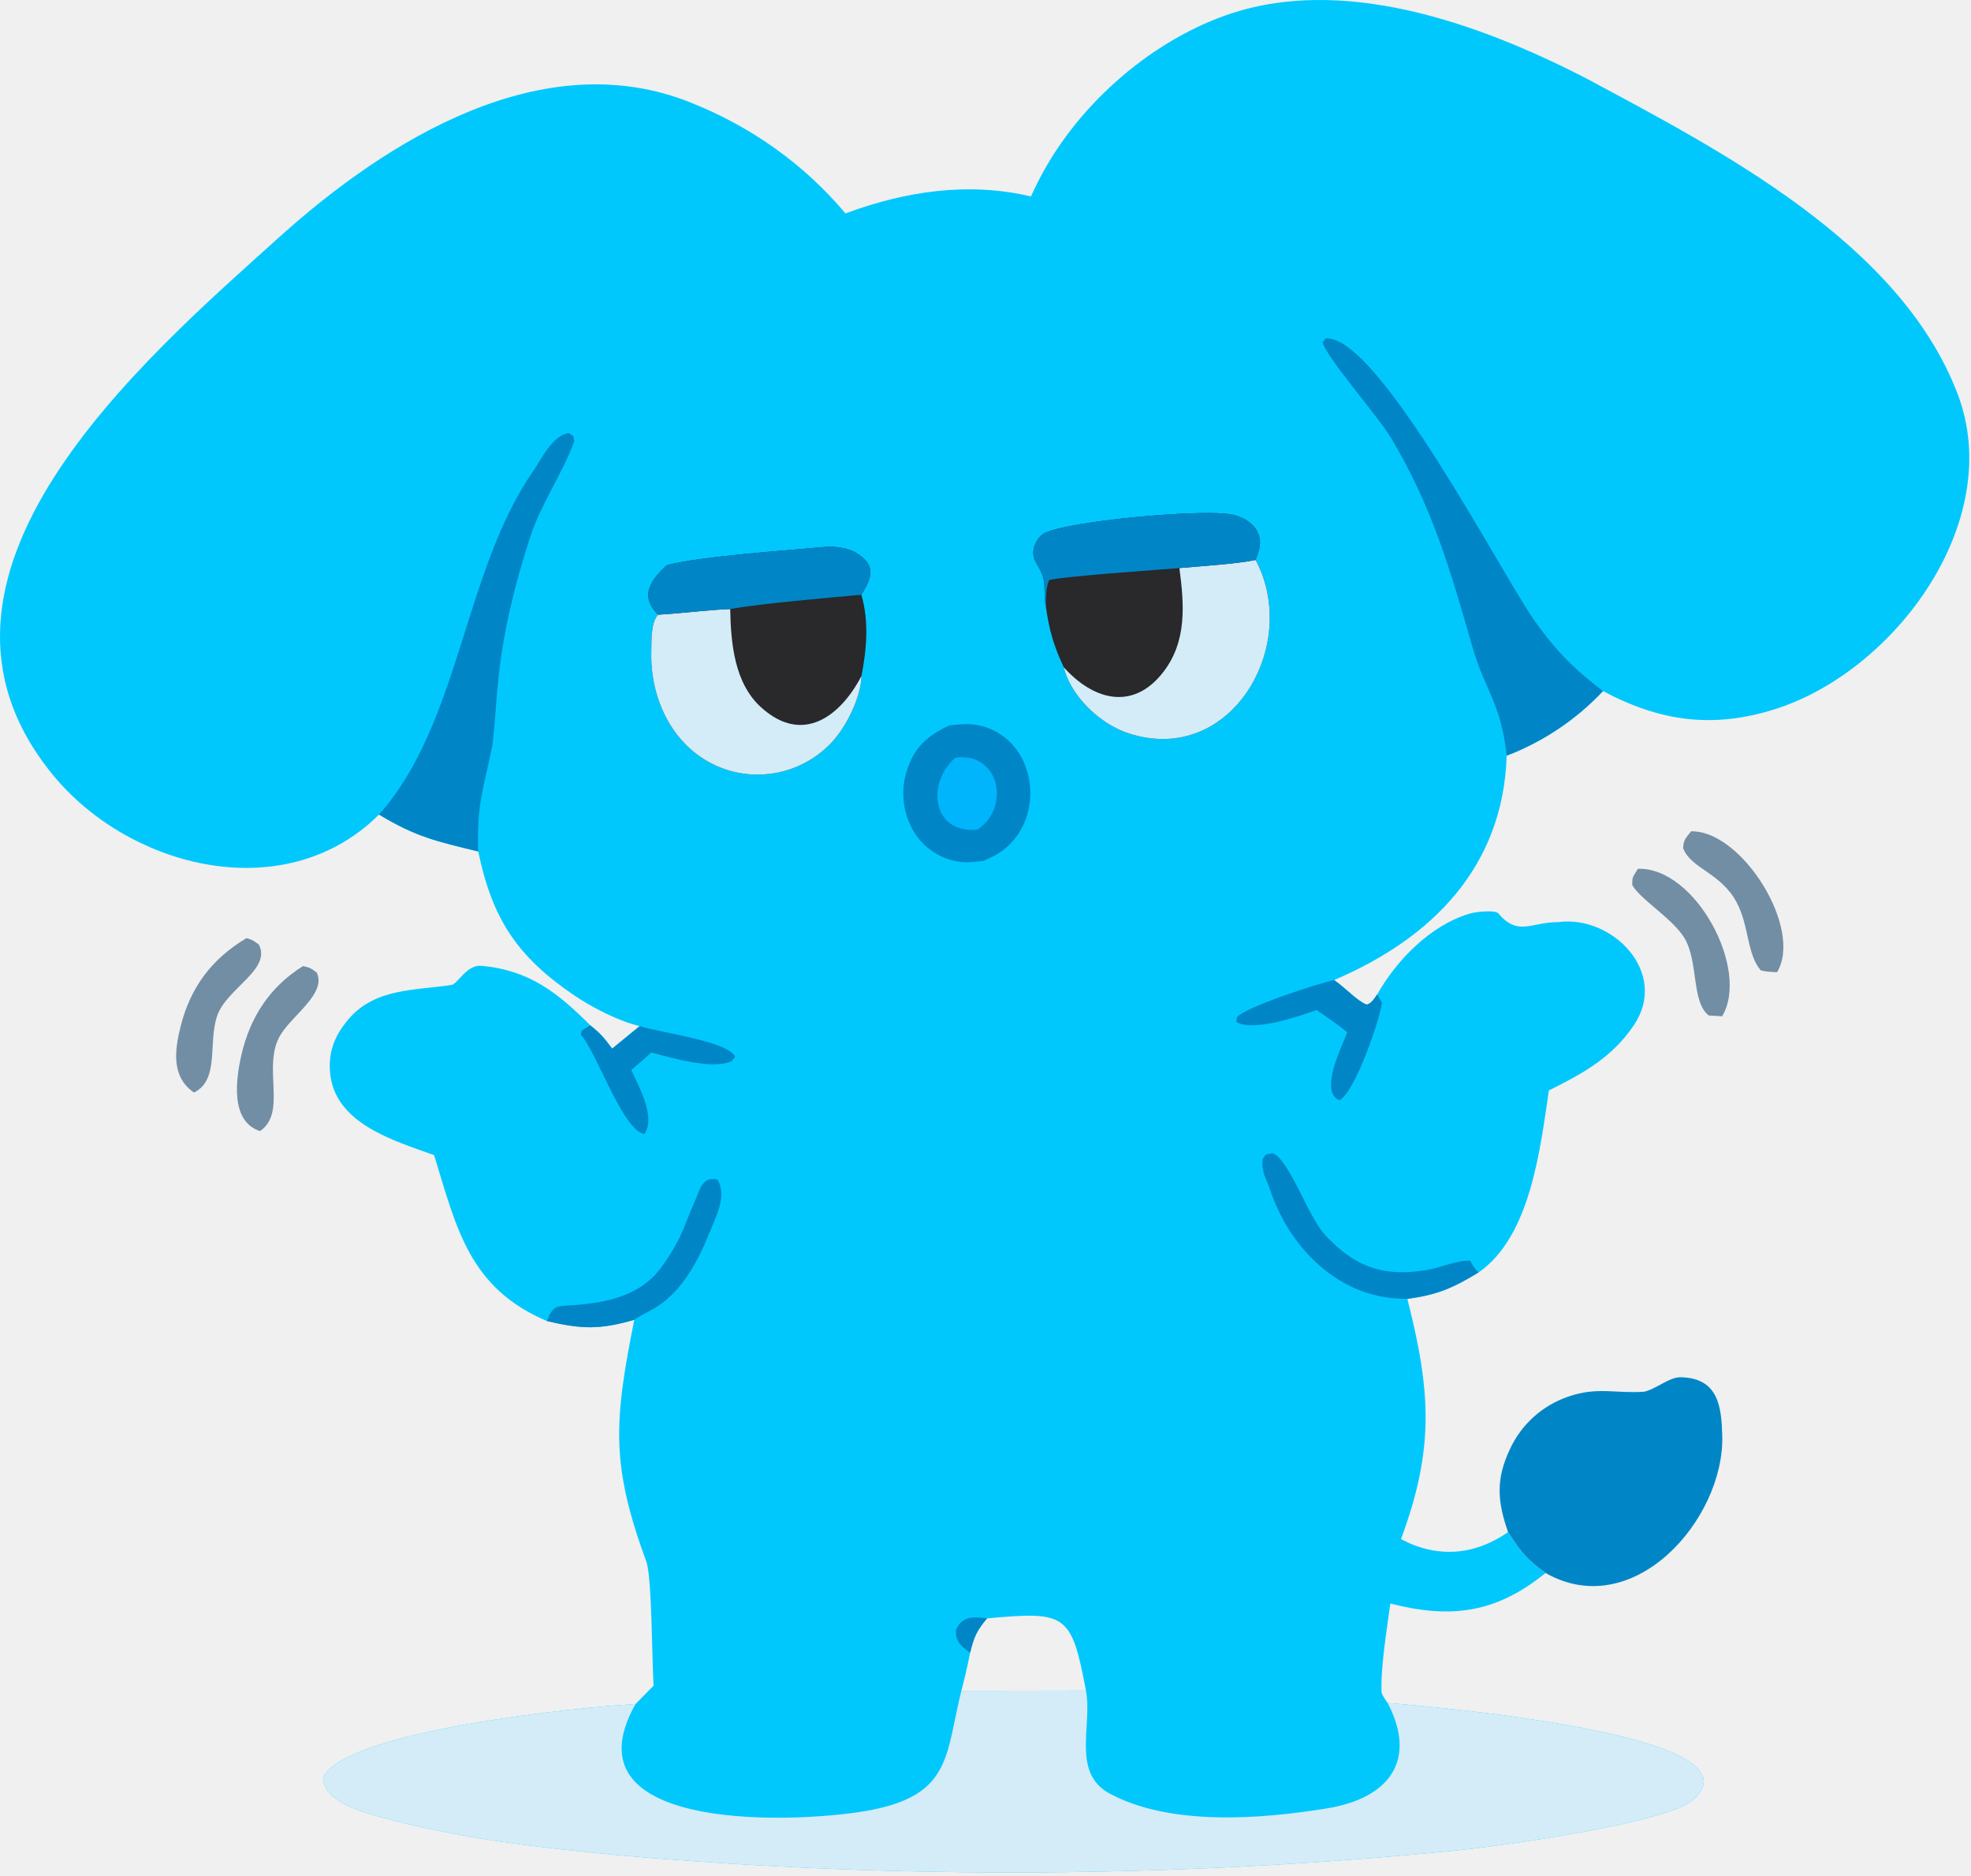
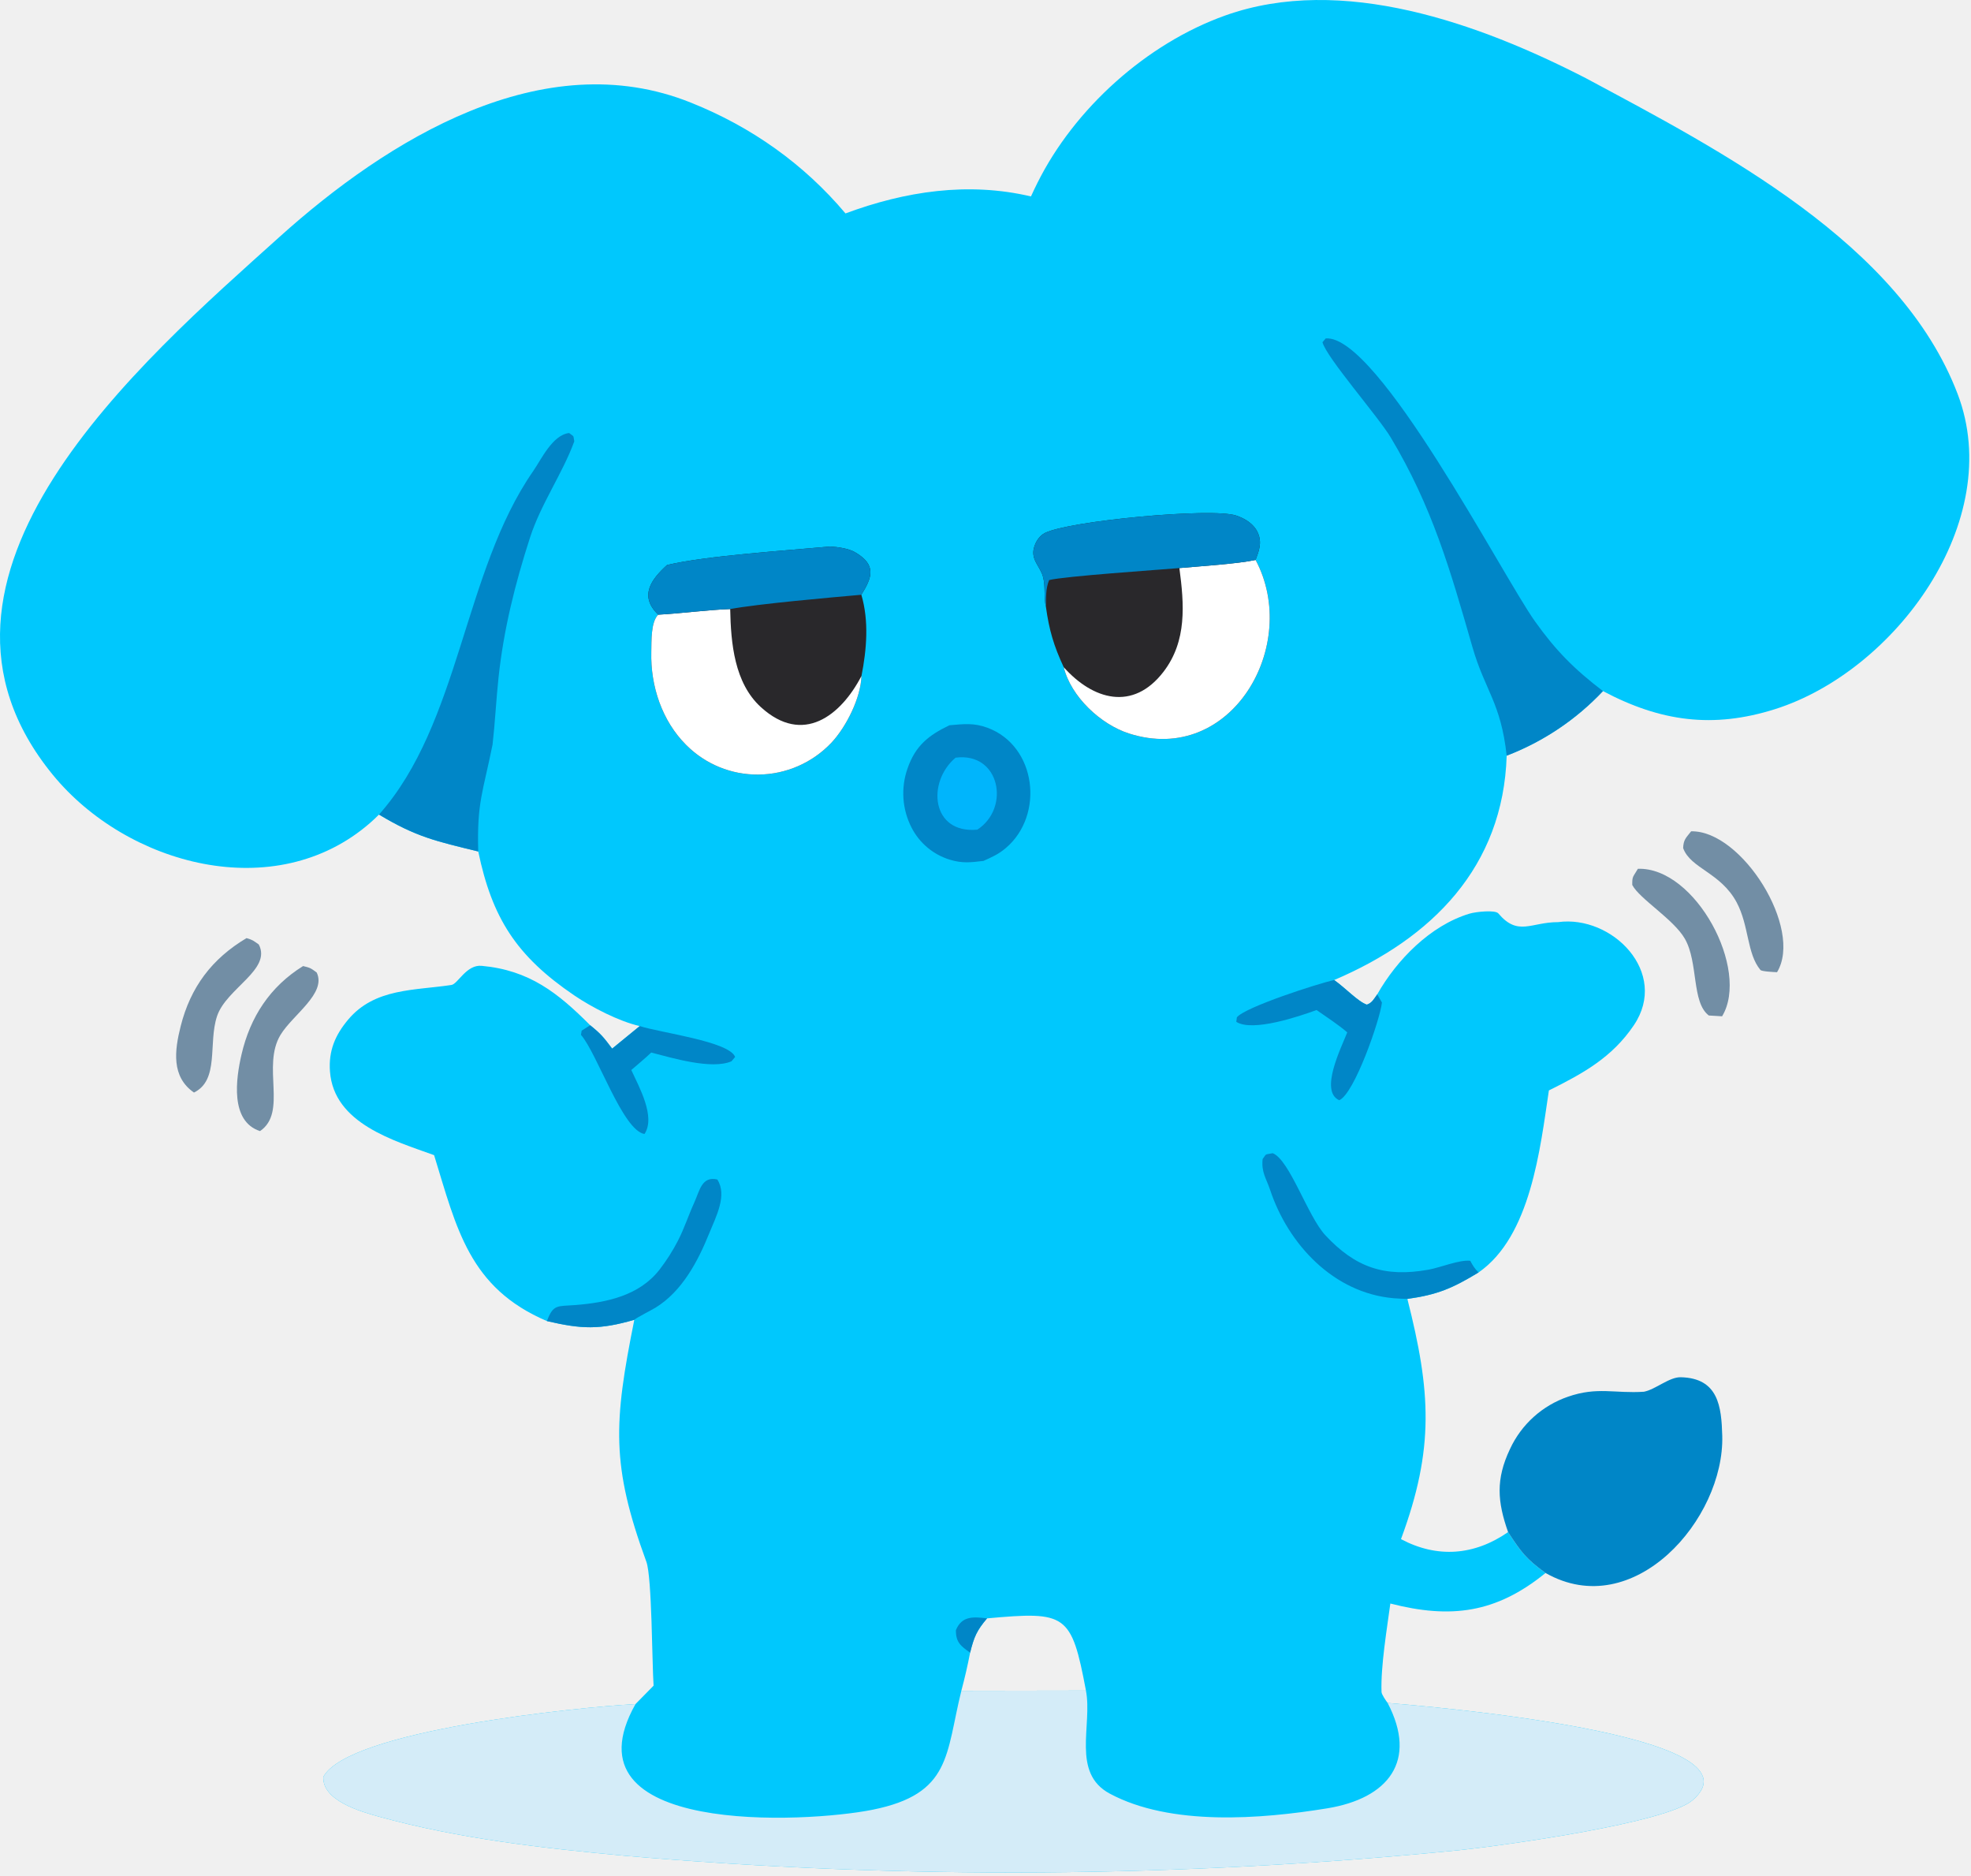
<svg xmlns="http://www.w3.org/2000/svg" width="637" height="606" viewBox="0 0 637 606" fill="none">
  <path d="M333.193 63.469C333.855 62.014 334.544 60.571 335.258 59.14C347.24 35.064 370.592 14.059 395.974 5.006C433.696 -8.447 478.106 7.566 512.525 25.262C556.268 48.726 614.09 78.514 632.69 127.323C648.327 168.356 612.455 216.84 573.725 229.119C553.623 235.492 536.651 233.157 518.056 223.304C509.383 232.511 498.746 239.644 486.938 244.173C485.818 280.152 462.764 303.207 431.182 316.668C434.768 319.179 438.939 323.694 441.745 324.619C443.441 324.042 444.024 322.793 445.105 321.288C451.389 310.207 462.211 299.077 474.85 295.238C477.065 294.566 483.246 293.967 484.231 295.13C490.617 302.672 494.756 297.944 503.548 297.956C521.033 295.572 539.552 314.247 528.016 331.304C521.009 341.663 511.718 346.812 500.579 352.339C497.767 371.077 494.73 399.468 477.856 411.148C469.456 416.231 464.654 418.334 454.844 419.7C462.416 449.586 463.66 467.948 452.781 497.32C464.507 503.551 476.486 502.617 487.394 495.05C491.667 501.622 493.221 503.68 499.501 508.26C483.475 521.29 468.842 523.13 449.34 518.128C448.253 526.231 446.201 538.417 446.489 546.694C446.517 547.528 447.908 549.496 448.463 550.249C459.16 551.194 572.053 560.183 546.99 581.702C538.523 588.972 486.893 596.207 471.625 597.824C381.947 606.791 291.63 607.393 201.841 599.624C175.067 597.129 148.449 594.135 122.434 586.981C116.366 585.312 104.1 581.737 104.507 574.128C112.586 559.109 186.569 551.661 205.389 550.612L211.229 544.671C210.721 537.222 210.715 509.609 208.902 504.653C197.459 473.375 198.326 459.717 204.998 426.454C193.721 429.714 187.961 429.47 176.763 426.865C151.613 416.146 147.587 396.933 140.295 373.251C127.469 368.587 107.885 363.118 106.642 346.204C106.153 339.551 108.311 334.466 112.518 329.457C121.107 319.232 133.929 320.087 145.916 318.255C147.966 317.933 150.733 311.629 155.65 312.075C171.069 313.477 180.32 320.823 190.748 331.282C194.306 334.159 195.05 335.138 197.84 338.829L206.754 331.543C200.073 330.039 191.275 325.489 185.6 321.639C166.865 308.925 159.047 296.632 154.561 275.127C141.016 271.823 134.563 270.467 122.488 263.201C121.573 264.118 120.628 265.004 119.654 265.86C88.936 292.674 40.957 279.557 17.052 250.338C-35.365 186.269 45.695 116.711 90.326 76.555C125.13 45.241 175.455 13.88 223.368 33.196C242.858 40.983 259.802 52.994 273.248 68.961C292.53 61.795 312.896 58.694 333.193 63.469ZM313.529 534.004C312.731 538.142 311.785 542.252 310.693 546.323L350.962 546.256C346.269 521.36 344.599 520.602 319.013 522.924C315.671 526.849 314.789 528.926 313.529 534.004Z" fill="#00C8FD" />
-   <path d="M310.693 546.323L350.962 546.256C353.118 557.465 346.182 572.865 358.668 579.556C378.342 590.099 407.454 587.809 428.924 584.307C448.707 581.08 458.252 568.996 448.464 550.248C459.16 551.194 572.053 560.182 546.99 581.701C538.524 588.971 486.893 596.207 471.625 597.823C381.948 606.79 291.63 607.393 201.841 599.623C175.068 597.129 148.449 594.135 122.434 586.98C116.367 585.312 104.1 581.737 104.507 574.127C112.587 559.109 186.569 551.661 205.389 550.611C181.363 593.226 260.496 589.073 281.974 584.765C307.522 579.64 305.606 566.846 310.693 546.323Z" fill="#D4ECF8" />
+   <path d="M310.692 546.323L350.961 546.256C353.117 557.465 346.181 572.865 358.667 579.556C378.341 590.099 407.453 587.809 428.923 584.307C448.706 581.08 458.251 568.996 448.463 550.248C459.159 551.194 572.052 560.182 546.989 581.701C538.523 588.971 486.892 596.207 471.624 597.823C381.947 606.79 291.629 607.393 201.84 599.623C175.067 597.129 148.448 594.135 122.433 586.98C116.366 585.312 104.099 581.737 104.506 574.127C112.586 559.109 186.568 551.661 205.388 550.611C181.362 593.226 260.495 589.073 281.973 584.765C307.521 579.64 305.605 566.846 310.692 546.323Z" fill="#D4ECF8" />
  <path d="M486.938 244.172C485.072 227.002 479.905 223.109 475.864 209.059C468.719 184.214 462.935 163.875 449.471 141.362C445.447 134.631 428.65 115.469 427.406 110.58L428.452 109.352C445.307 107.986 485.54 185.993 496.087 200.776C502.818 210.212 508.702 216.156 518.057 223.304C509.384 232.511 498.747 239.644 486.938 244.172Z" fill="#0086C7" />
  <path d="M122.488 263.201C148.715 233.726 149.758 184.727 172.283 152.277C174.964 148.416 178.531 140.558 183.931 139.916C185.71 141.313 185.188 140.433 185.6 142.612C181.79 153.04 174.816 162.804 171.292 173.708C166.477 188.608 162.77 203.386 161.11 218.996C160.345 226.183 160.006 233.422 159.187 240.596C156.1 255.953 154.095 259.254 154.561 275.128C141.016 271.823 134.563 270.467 122.488 263.201Z" fill="#0086C7" />
  <path d="M454.845 419.7C453.357 419.672 451.872 419.597 450.39 419.476C431.004 417.794 416.351 402.082 410.498 384.515C409.227 380.703 407.625 378.877 408.059 374.522C409.438 372.596 408.641 373.17 411.327 372.62C416.807 374.779 422.639 393.04 428.361 399.163C438 409.48 447.397 412.81 461.626 410.264C465.586 409.556 471.621 406.999 475.16 407.378C476.031 408.981 476.546 409.878 477.856 411.147C469.456 416.231 464.654 418.334 454.845 419.7Z" fill="#0086C7" />
  <path d="M176.764 426.865C178.812 421.345 180.115 422.146 185.943 421.685C196.021 420.886 206.558 418.671 213.098 410.307C215.388 407.355 217.401 404.197 219.112 400.875C221.167 396.887 222.52 392.643 224.365 388.6C226.148 384.692 226.77 379.971 231.826 381.117C235.107 386.241 231.415 393.068 229.192 398.559C225.574 407.501 220.477 417.207 211.905 422.498C210.634 423.282 205.705 425.775 204.998 426.453C193.721 429.714 187.962 429.47 176.764 426.865Z" fill="#0086C7" />
  <path d="M425.498 326.361C420.029 328.345 404.858 333.555 399.551 330.175L399.734 328.726C402.293 325.422 426.273 317.698 431.182 316.668C434.768 319.179 438.939 323.694 441.745 324.619C443.441 324.042 444.024 322.792 445.105 321.288L446.622 323.937C446.052 329.306 437.747 353.422 432.822 355.5C426.349 352.604 433.478 338.54 435.411 333.579C432.662 331.178 428.571 328.503 425.498 326.361Z" fill="#0086C7" />
  <path d="M190.748 331.281C194.306 334.158 195.05 335.138 197.84 338.829L206.754 331.542C213.472 333.719 235.695 336.484 237.584 341.523L236.403 342.926C229.93 345.703 217.146 341.803 210.462 340.095C208.662 341.844 205.969 344.057 204.028 345.739C206.538 351.223 211.982 360.886 208.287 366.416C201.235 365.277 193.018 340.376 187.754 334.371C187.831 333.92 187.908 333.469 187.986 333.018L190.748 331.281Z" fill="#0086C7" />
-   <path d="M313.529 534.004C310.482 531.842 308.893 530.638 308.939 526.726C310.873 522.011 314.692 522.42 319.013 522.924C315.671 526.849 314.789 528.926 313.529 534.004Z" fill="#0086C7" />
-   <path d="M338.039 196.172C337.285 193.03 337.921 189.79 337.156 186.628C336.277 182.995 333.032 180.982 334.192 176.887C334.735 174.966 335.947 173.091 337.723 172.204C345.592 168.278 391.671 163.947 399.529 166.589C402.479 167.581 405.349 169.347 406.595 172.327C407.893 175.43 406.877 177.995 405.79 180.934C420.413 208.31 398.067 247.572 364.924 237.02C355.714 234.087 346.108 225.093 343.784 215.584C340.555 208.665 339.077 203.607 338.039 196.172Z" fill="#29282B" />
-   <path d="M405.79 180.934C420.413 208.31 398.067 247.572 364.924 237.02C355.714 234.087 346.108 225.092 343.784 215.584C353.197 226.128 366.15 229.945 376.038 217.046C383.648 207.119 382.721 195.279 381.16 183.556C387.328 183.003 400.196 182.166 405.79 180.934Z" fill="#D4ECF8" />
-   <path d="M338.039 196.172C337.285 193.03 337.921 189.79 337.156 186.628C336.277 182.995 333.032 180.982 334.192 176.887C334.735 174.966 335.947 173.091 337.723 172.204C345.592 168.278 391.671 163.947 399.529 166.589C402.479 167.581 405.349 169.347 406.595 172.327C407.893 175.43 406.877 177.995 405.79 180.934C400.196 182.166 387.328 183.004 381.16 183.556C374.448 184.121 343.995 186.178 339.062 187.434C337.9 190.301 338.11 193.035 338.039 196.172Z" fill="#0086C7" />
-   <path d="M215.575 182.57C227.921 179.578 254.819 177.83 268.275 176.592C270.705 176.715 274.244 177.22 276.313 178.421C283.378 182.523 281.862 186.571 278.378 192.181C280.872 200.647 280.102 209.842 278.417 218.411C278.231 225.408 273.506 234.889 268.668 240.018C262.528 246.497 254.019 250.201 245.095 250.281C236.37 250.364 227.979 246.932 221.812 240.758C213.929 232.93 210.215 221.632 210.49 210.712C210.578 207.176 210.302 200.992 212.732 198.613C206.42 192.571 210.523 187.154 215.575 182.57Z" fill="#29282B" />
-   <path d="M212.732 198.613C220.515 198.195 228.119 197.092 235.987 196.795C236.206 207.843 237.334 220.685 245.92 228.501C259.518 240.88 271.741 231.248 278.416 218.411C278.231 225.409 273.506 234.889 268.668 240.019C262.528 246.498 254.019 250.202 245.095 250.281C236.37 250.365 227.979 246.933 221.812 240.759C213.929 232.93 210.215 221.633 210.49 210.712C210.578 207.177 210.301 200.992 212.732 198.613Z" fill="#D4ECF8" />
-   <path d="M215.575 182.57C227.921 179.578 254.819 177.83 268.275 176.592C270.705 176.715 274.244 177.22 276.313 178.421C283.378 182.523 281.862 186.571 278.378 192.181C268.555 193.049 245.363 195.071 235.987 196.794C228.119 197.091 220.515 198.194 212.732 198.613C206.42 192.571 210.523 187.154 215.575 182.57Z" fill="#0086C7" />
-   <path d="M306.85 234.343C311.556 233.938 314.747 233.526 319.135 235.15C335.033 241.031 337.591 263.393 325.073 274.01C322.688 276.033 320.618 276.928 317.826 278.179C313.638 278.673 311.048 279.015 306.98 277.784C301.619 276.147 297.152 272.405 294.601 267.414C291.573 261.524 291.092 254.649 293.272 248.396C295.82 240.957 300.101 237.574 306.85 234.343Z" fill="#0086C7" />
+   <path d="M313.528 534.004C310.481 531.842 308.892 530.638 308.938 526.726C310.872 522.011 314.691 522.42 319.012 522.924C315.67 526.849 314.788 528.926 313.528 534.004Z" fill="#0086C7" />
+   <path d="M338.04 196.172C337.286 193.03 337.922 189.79 337.157 186.628C336.278 182.995 333.033 180.982 334.193 176.887C334.736 174.966 335.948 173.091 337.724 172.204C345.593 168.278 391.672 163.947 399.53 166.589C402.48 167.581 405.35 169.347 406.596 172.327C407.894 175.43 406.878 177.995 405.791 180.934C420.414 208.31 398.068 247.572 364.925 237.02C355.715 234.087 346.109 225.093 343.785 215.584C340.556 208.665 339.078 203.607 338.04 196.172Z" fill="#29282B" />
+   <path d="M405.791 180.934C420.414 208.31 398.068 247.572 364.925 237.02C355.715 234.087 346.109 225.092 343.785 215.584C353.198 226.128 366.151 229.945 376.039 217.046C383.649 207.119 382.722 195.279 381.161 183.556C387.329 183.003 400.197 182.166 405.791 180.934Z" fill="white" />
+   <path d="M338.04 196.172C337.286 193.03 337.922 189.79 337.157 186.628C336.278 182.995 333.033 180.982 334.193 176.887C334.736 174.966 335.948 173.091 337.724 172.204C345.593 168.278 391.672 163.947 399.53 166.589C402.48 167.581 405.35 169.347 406.596 172.327C407.894 175.43 406.878 177.995 405.791 180.934C400.197 182.166 387.329 183.004 381.161 183.556C374.449 184.121 343.996 186.178 339.063 187.434C337.901 190.301 338.111 193.035 338.04 196.172Z" fill="#0086C7" />
+   <path d="M215.576 182.57C227.922 179.578 254.82 177.83 268.276 176.592C270.706 176.715 274.245 177.22 276.314 178.421C283.379 182.523 281.863 186.571 278.379 192.181C280.873 200.647 280.103 209.842 278.418 218.411C278.232 225.408 273.507 234.889 268.669 240.018C262.529 246.497 254.02 250.201 245.096 250.281C236.371 250.364 227.98 246.932 221.813 240.758C213.93 232.93 210.216 221.632 210.491 210.712C210.579 207.176 210.303 200.992 212.733 198.613C206.421 192.571 210.524 187.154 215.576 182.57Z" fill="#29282B" />
+   <path d="M212.733 198.613C220.516 198.195 228.12 197.092 235.988 196.795C236.207 207.843 237.335 220.685 245.921 228.501C259.519 240.88 271.742 231.248 278.417 218.411C278.232 225.409 273.507 234.889 268.669 240.019C262.529 246.498 254.02 250.202 245.096 250.281C236.371 250.365 227.98 246.933 221.813 240.759C213.93 232.93 210.216 221.633 210.491 210.712C210.579 207.177 210.302 200.992 212.733 198.613Z" fill="white" />
+   <path d="M215.576 182.57C227.922 179.578 254.82 177.83 268.276 176.592C270.706 176.715 274.245 177.22 276.314 178.421C283.379 182.523 281.863 186.571 278.379 192.181C268.556 193.049 245.364 195.071 235.988 196.794C228.12 197.091 220.516 198.194 212.733 198.613C206.421 192.571 210.524 187.154 215.576 182.57Z" fill="#0086C7" />
+   <path d="M306.851 234.343C311.557 233.938 314.748 233.526 319.136 235.15C335.034 241.031 337.592 263.393 325.074 274.01C322.689 276.033 320.619 276.928 317.827 278.179C313.639 278.673 311.049 279.015 306.981 277.784C301.62 276.147 297.153 272.405 294.602 267.414C291.574 261.524 291.093 254.649 293.273 248.396C295.821 240.957 300.102 237.574 306.851 234.343Z" fill="#0086C7" />
  <path d="M308.835 244.817C323.195 242.947 326.616 261.097 315.856 268.078C300.977 269.458 299.447 252.711 308.835 244.817Z" fill="#00B5FC" />
  <path d="M487.394 495.05C483.95 485.258 483.341 478.021 488.014 468.196C491.694 460.255 498.451 454.158 506.726 451.312C516.257 447.982 521.921 450.328 531.295 449.693C534.985 448.999 539.476 444.926 543.182 445.009C555.394 445.283 556.345 454.54 556.607 463.884C557.365 490.856 527.956 524.446 499.501 508.259C493.221 503.68 491.667 501.622 487.394 495.05Z" fill="#0086C7" />
  <path d="M97.957 312.148C100.301 312.72 100.375 312.782 102.347 314.23C105.609 320.965 94.618 327.864 90.668 334.37C84.517 344.501 92.986 359.375 84.04 365.478C74.292 362.321 76.249 348.523 78.049 340.751C80.866 328.58 87.281 318.773 97.957 312.148Z" fill="#728EA5" />
-   <path d="M529.344 280.724C547.951 280.096 565.653 313.327 556.56 328.383L552.272 328.126C546.641 323.86 548.945 311.026 544.513 303.31C540.901 297.023 529.869 290.449 527.525 285.947C527.477 283.027 527.782 283.437 529.344 280.724Z" fill="#728EA5" />
+   <path d="M529.343 280.724C547.95 280.096 565.652 313.327 556.559 328.383L552.271 328.126C546.64 323.86 548.944 311.026 544.512 303.31C540.9 297.023 529.868 290.449 527.524 285.947C527.476 283.027 527.781 283.437 529.343 280.724Z" fill="#728EA5" />
  <path d="M79.673 303.119C81.68 303.695 81.895 303.95 83.636 305.179C87.882 313.294 73.136 319.361 70.144 328.349C67.219 337.138 70.98 348.956 62.687 353.021C55.32 347.924 56.411 339.431 58.393 331.577C61.579 318.956 68.473 309.79 79.673 303.119Z" fill="#728EA5" />
-   <path d="M546.552 268.615C562.918 268.239 582.871 300.065 574.314 314.138C573.187 314.076 569.362 313.914 568.945 313.414C564.534 308.115 565.308 299.165 561.268 291.587C556.116 281.919 546.329 280.631 543.97 274.026C544.081 271.321 544.815 270.807 546.552 268.615Z" fill="#728EA5" />
+   <path d="M546.551 268.615C562.917 268.239 582.87 300.065 574.313 314.138C573.186 314.076 569.361 313.914 568.944 313.414C564.533 308.115 565.307 299.165 561.268 291.587C556.115 281.919 546.328 280.631 543.969 274.026C544.081 271.321 544.814 270.807 546.551 268.615Z" fill="#728EA5" />
</svg>
